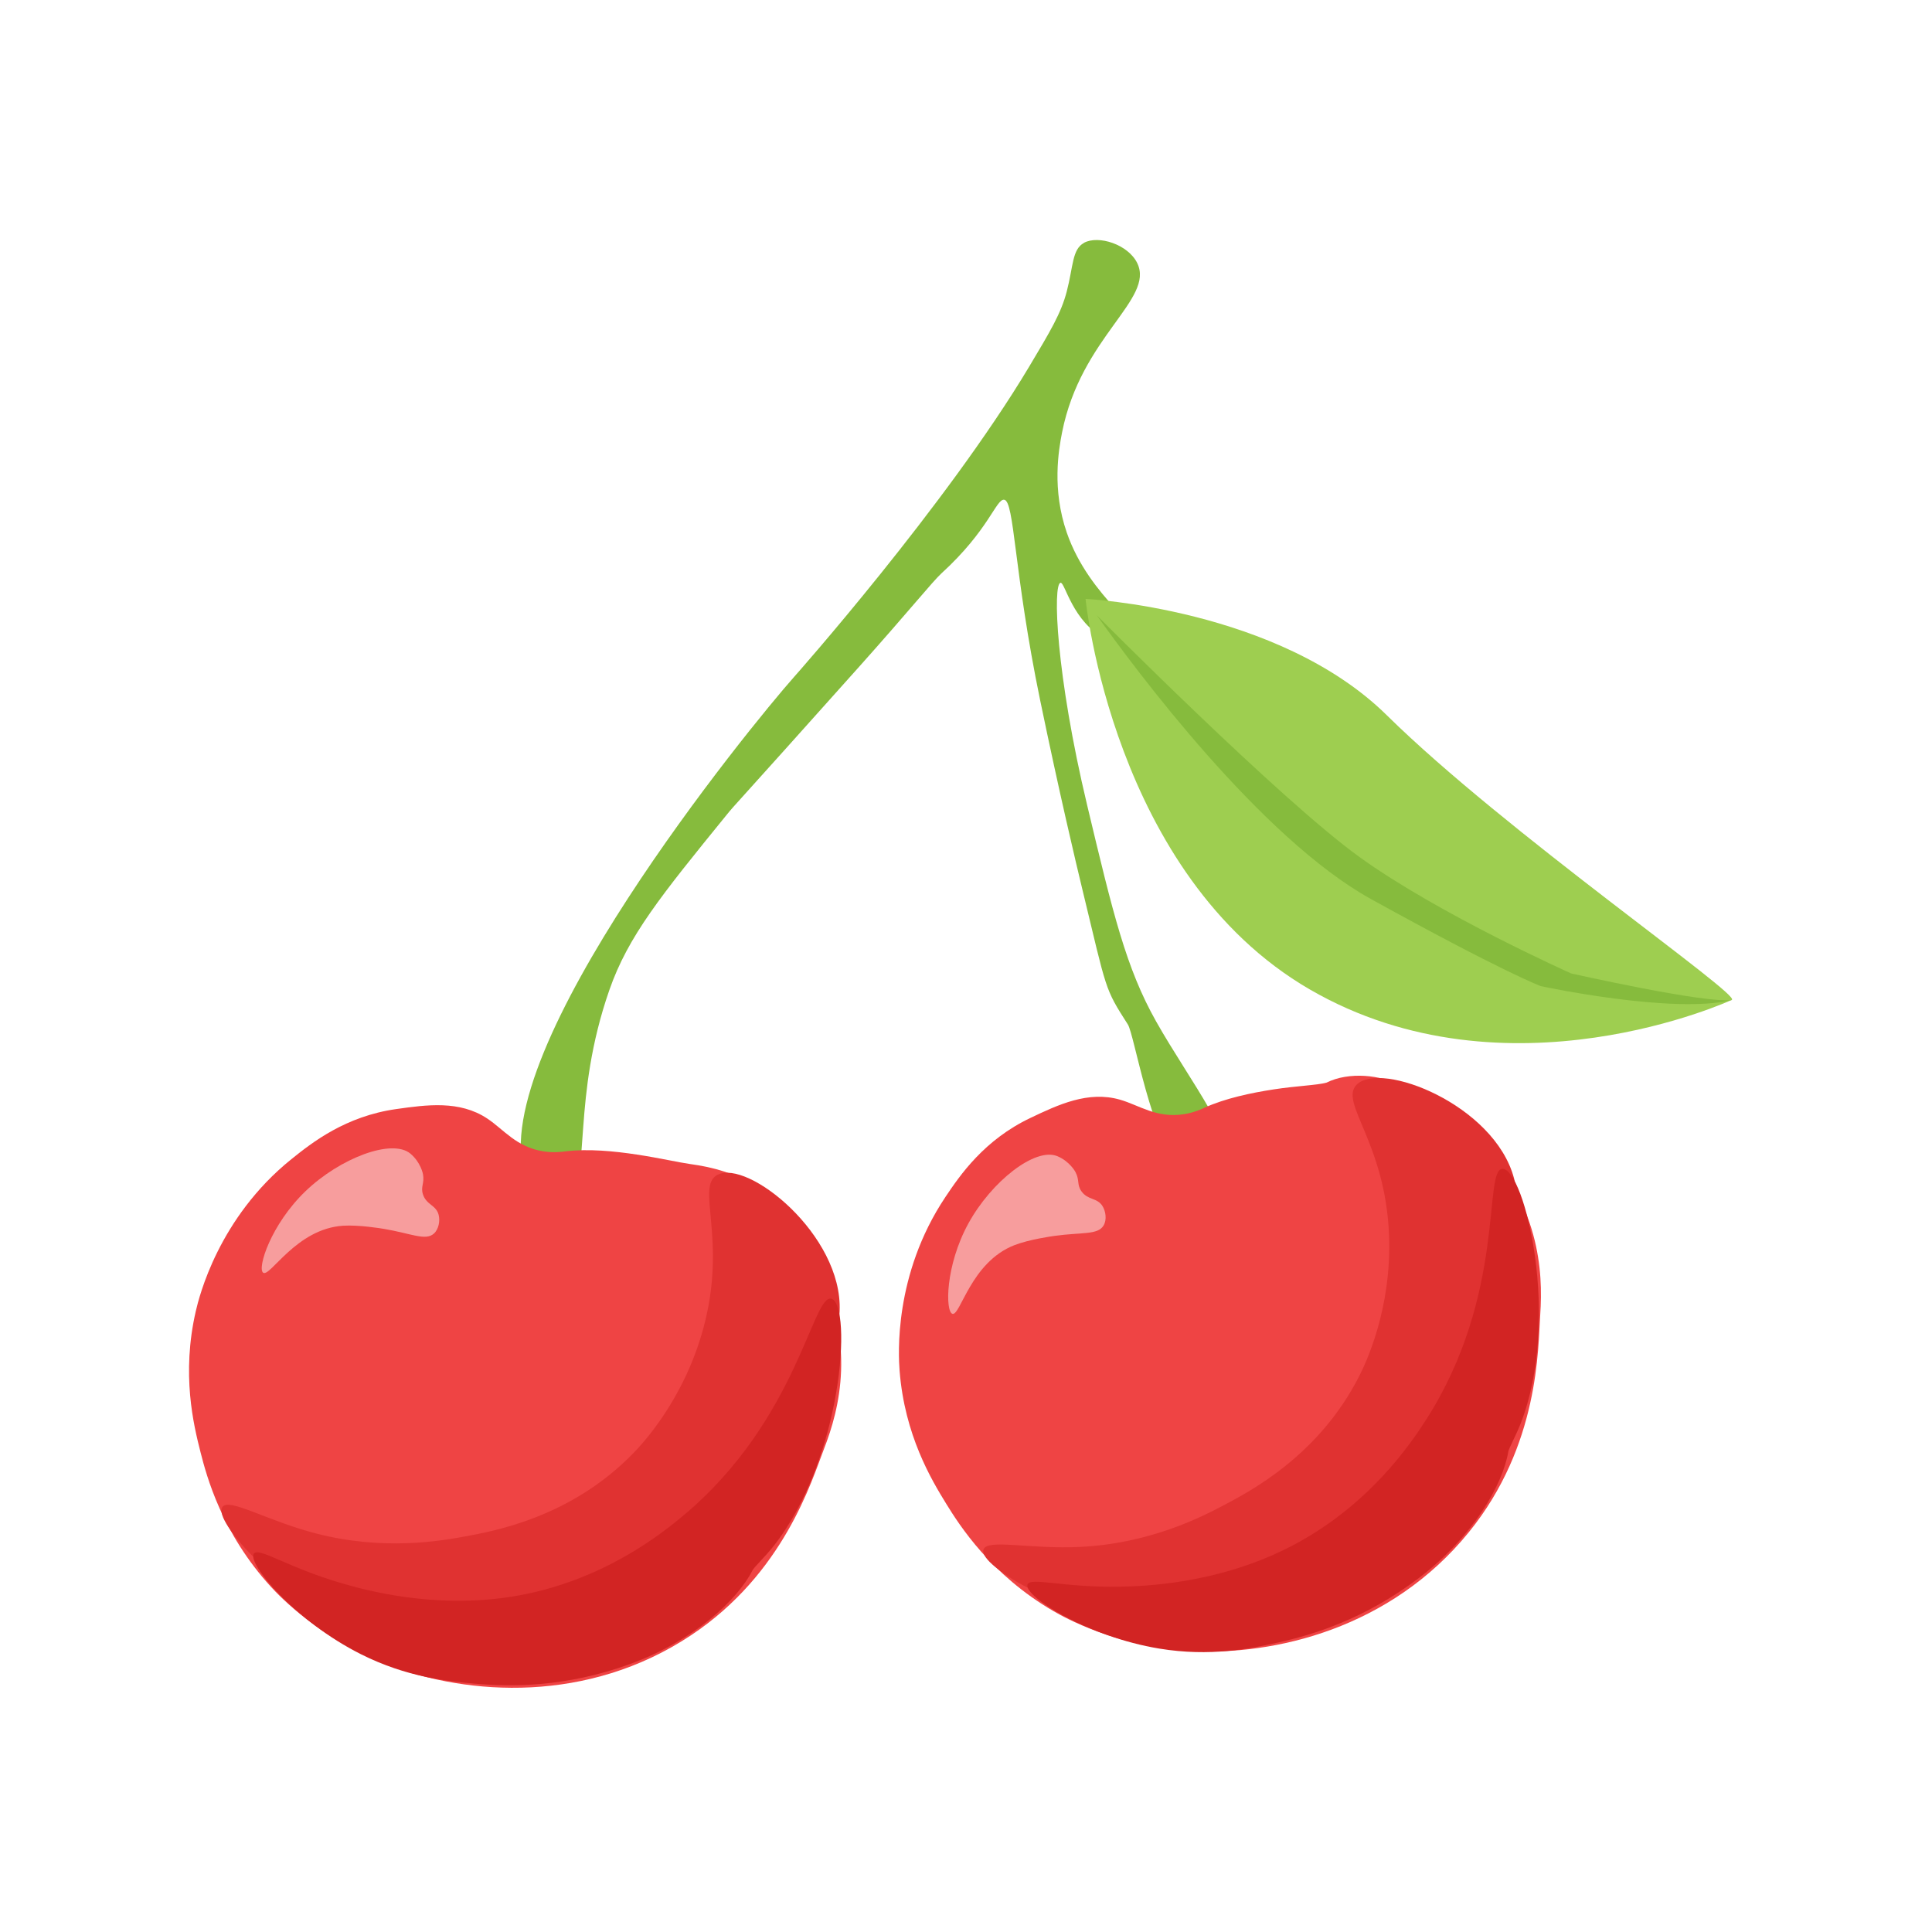
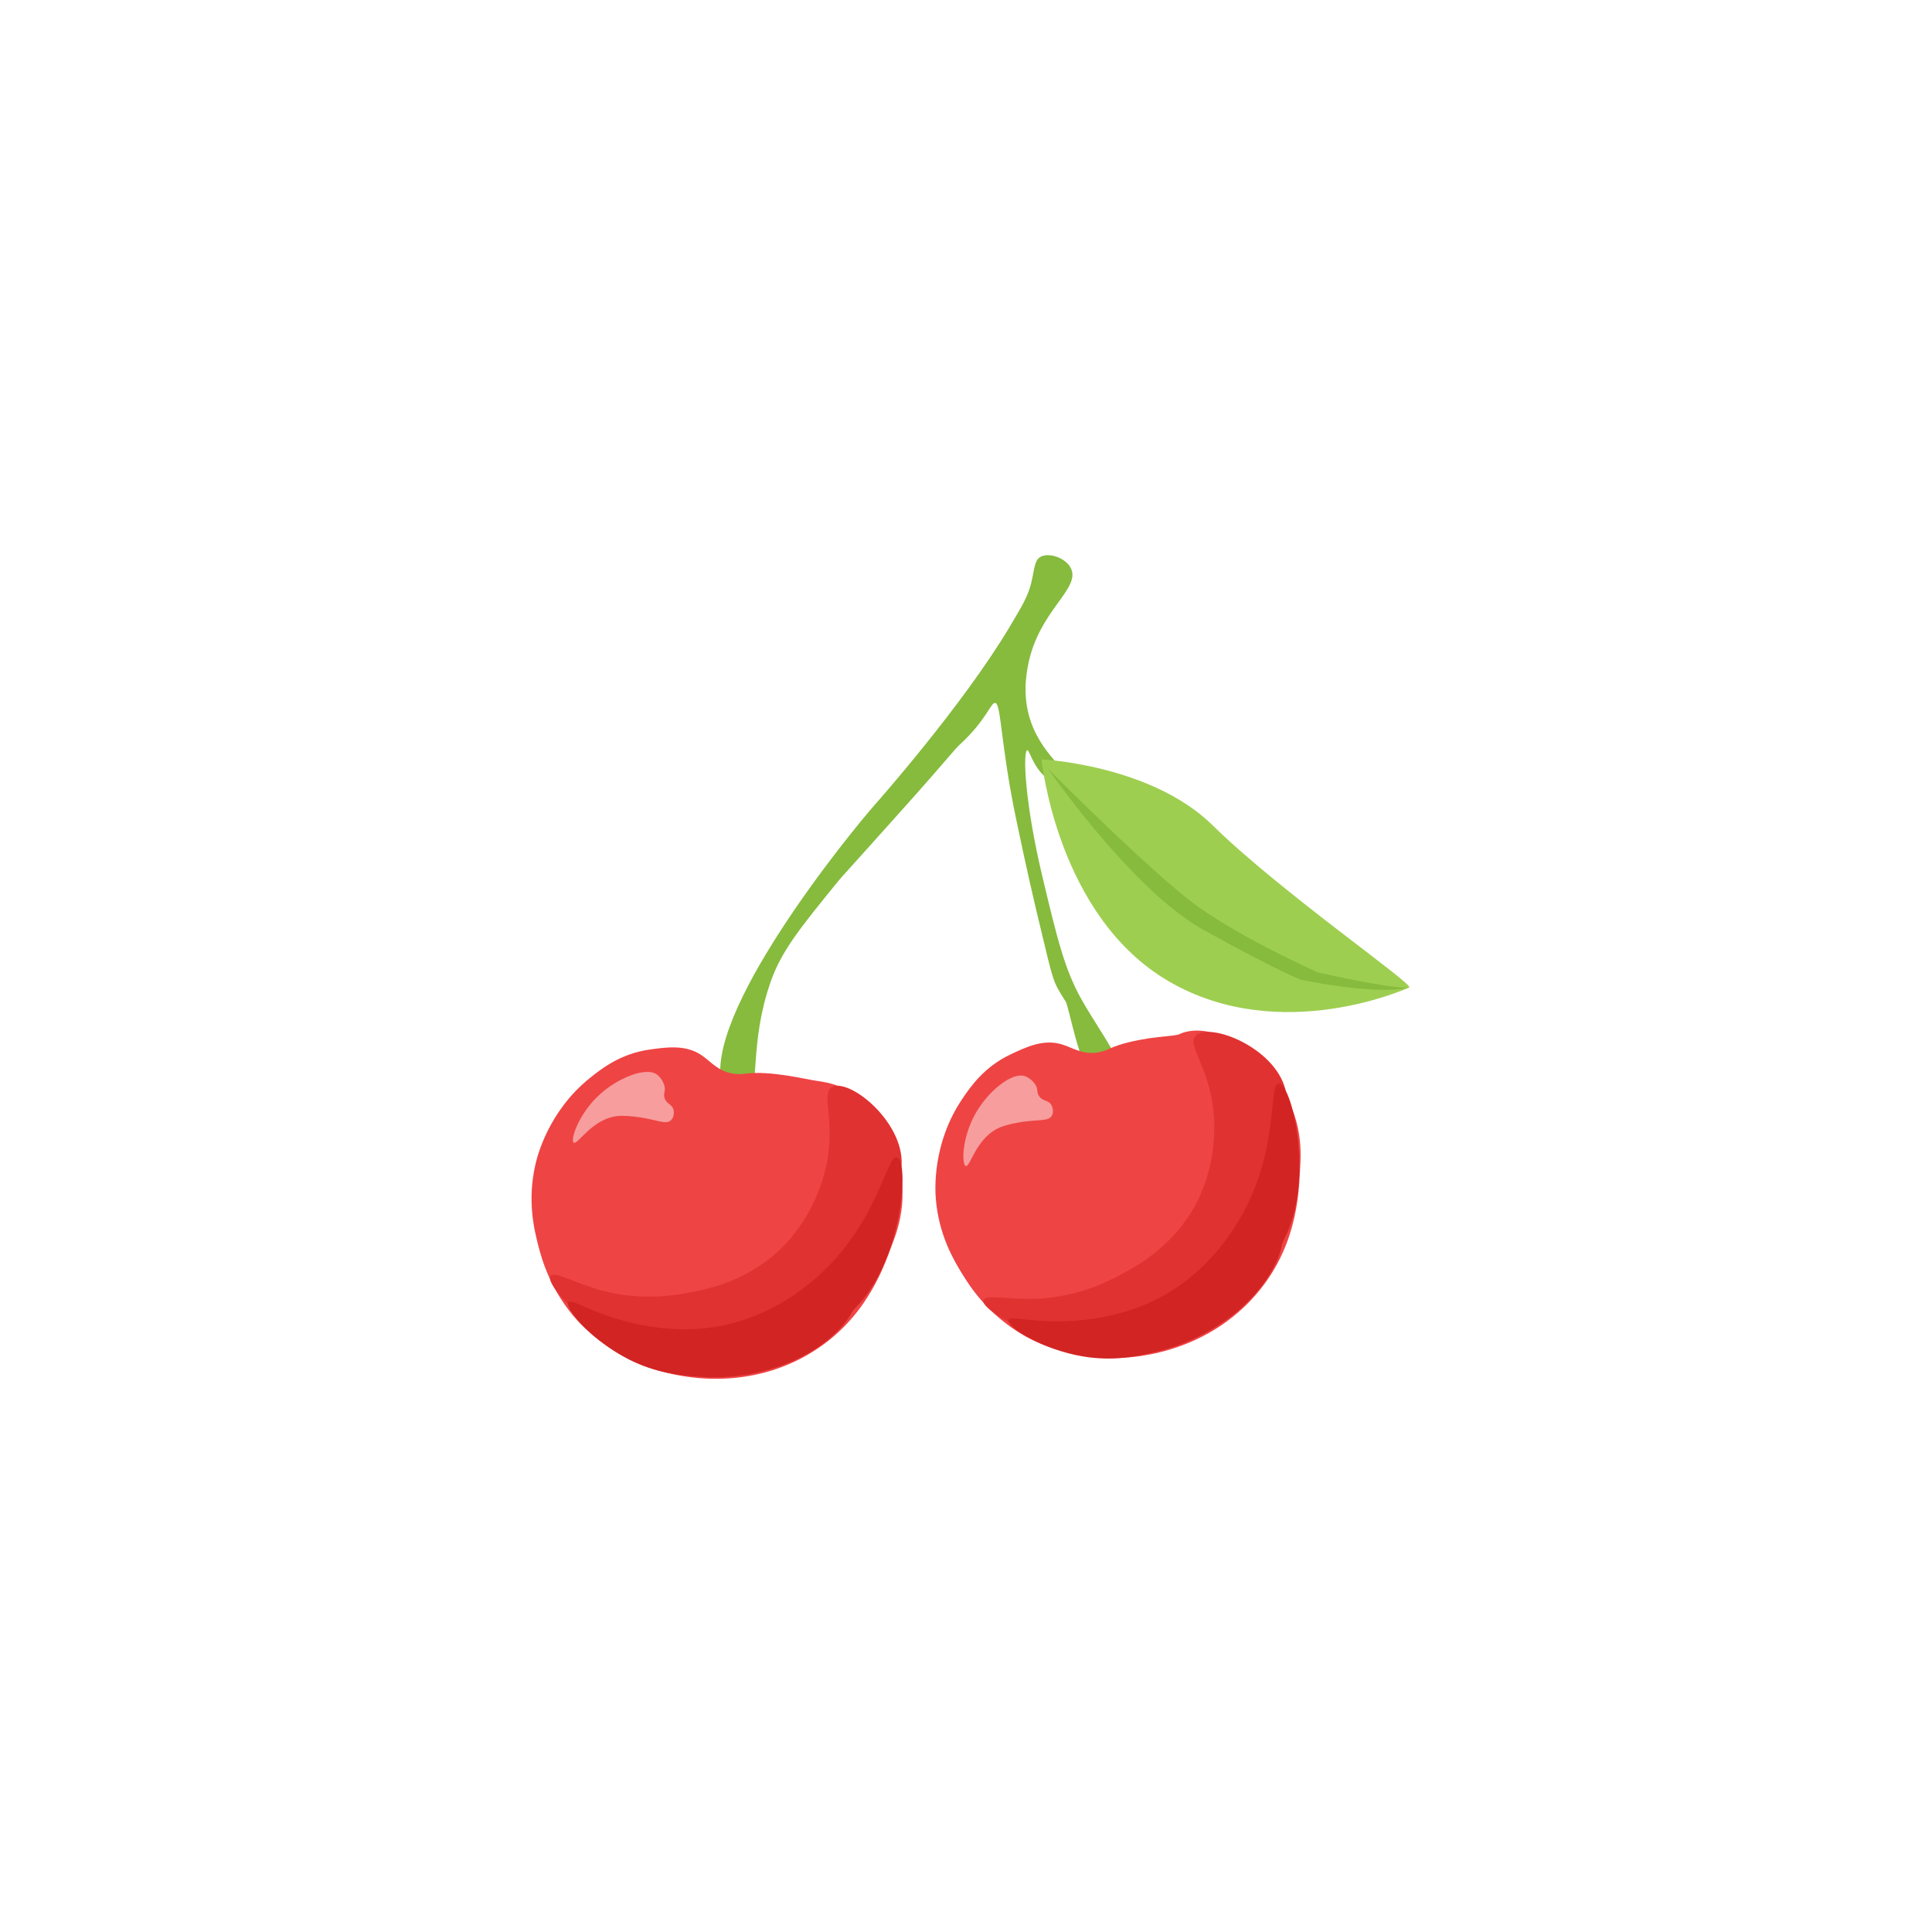
- <svg xmlns="http://www.w3.org/2000/svg" id="Layer_2" viewBox="0 0 870.59 870.59">
+ <svg xmlns="http://www.w3.org/2000/svg" id="Layer_2" data-name="Layer 2" viewBox="0 0 870.59 870.59">
  <defs>
-     <style>.cls-1{fill:#9ece50;}.cls-2{fill:#86bb3d;}.cls-3{fill:#ef4444;}.cls-4{fill:#f79d9d;}.cls-5{fill:#e03231;}.cls-6{fill:#d22423;}</style>
+     <style>
+       .cls-1 {
+         fill: #9ece50;
+       }
+ 
+       .cls-2 {
+         fill: #86bb3d;
+       }
+ 
+       .cls-3 {
+         fill: #ef4444;
+       }
+ 
+       .cls-4 {
+         fill: #f79d9d;
+       }
+ 
+       .cls-5 {
+         fill: #e03231;
+       }
+ 
+       .cls-6 {
+         fill: #d22423;
+       }
+     </style>
  </defs>
  <g id="leaf">
-     <path class="cls-2" d="M488.47,109.41c6.51-3.54,19.9,.71,24,9.18,7.88,16.27-25.35,33.18-33.88,76.24-1.61,8.13-4.6,25.75,2.12,45.18,10.25,29.65,36.84,44.85,33.18,50.12-1.86,2.68-10.06,.66-15.53-2.12-15.21-7.71-18.45-25.83-20.47-25.41-3.55,.73-2.12,41.06,12,100.24,11.67,48.89,17.51,73.34,31.06,97.41,14.89,26.45,38.8,56.78,31.06,66.35-3.78,4.67-9.18,4.94-9.18,4.94-5.14,0-9.12-3.54-10.59-4.94-13.48-12.83-21.08-60.38-24-64.94-10.6-16.56-9.36-14.79-20.47-60.71-2.94-12.15-10.49-43.98-19.06-85.41-11.97-57.88-11.53-89.9-16.24-90.35-3.66-.35-6.78,13.57-28.24,33.18-3.96,3.62-14.47,16.76-36.71,41.65-59.1,66.13-55.93,62.05-60,67.06-29.63,36.45-44.45,54.68-52.94,79.06-16.97,48.7-8.25,83.7-18.35,94.59-6.19,6.67-14.88,3.95-19.76-11.29-17.85-55.68,101.33-201.85,121.41-224.47,0,0,68.37-77,105.88-139.76,9.59-16.05,14.39-24.07,16.94-33.88,2.98-11.46,2.4-18.96,7.76-21.88Z" />
-     <path class="cls-1" d="M624.93,322.31c52.9,52.15,160.49,126.54,155.42,128.27,0,0-101.12,46.81-190.06-4.68-88.94-51.49-101.12-176.02-101.12-176.02,0,0,86.75,4.12,135.76,52.43Z" />
-     <path class="cls-2" d="M780.53,450.58c-26.53,6.62-86.27-6.23-86.27-6.23,0,0-17-6.33-76.5-39.24-49.69-27.48-106.22-103.51-123.52-127.83,0,0,82.32,82.9,118.28,108.85,35.96,25.95,95.47,52.52,95.47,52.52,0,0,61.01,13.75,72.54,11.93Z" />
+     <path class="cls-2" d="m468.93,250.89c3.7-2.02,11.32.4,13.65,5.22,4.48,9.26-14.42,18.88-19.27,43.37-.92,4.62-2.62,14.65,1.2,25.7,5.83,16.87,20.96,25.51,18.87,28.51-1.06,1.52-5.72.37-8.83-1.2-8.65-4.39-10.5-14.69-11.65-14.46-2.02.41-1.21,23.36,6.83,57.02,6.64,27.81,9.96,41.72,17.67,55.41,8.47,15.05,22.07,32.3,17.67,37.75-2.15,2.66-5.22,2.81-5.22,2.81-2.93,0-5.19-2.02-6.02-2.81-7.67-7.3-11.99-34.35-13.65-36.94-6.03-9.42-5.33-8.41-11.65-34.53-1.67-6.91-5.97-25.02-10.84-48.59-6.81-32.93-6.56-51.14-9.24-51.4-2.08-.2-3.86,7.72-16.06,18.87-2.25,2.06-8.23,9.54-20.88,23.69-33.62,37.62-31.82,35.3-34.13,38.15-16.86,20.74-25.28,31.11-30.12,44.97-9.65,27.7-4.69,47.62-10.44,53.81-3.52,3.79-8.46,2.25-11.24-6.42-10.15-31.67,57.64-114.83,69.07-127.7,0,0,38.89-43.8,60.23-79.51,5.46-9.13,8.19-13.7,9.64-19.27,1.7-6.52,1.37-10.79,4.42-12.45Z" />
+     <path class="cls-1" d="m546.56,372c30.09,29.67,91.3,71.98,88.41,72.97,0,0-57.52,26.63-108.12-2.66-50.6-29.29-57.52-100.13-57.52-100.13,0,0,49.35,2.34,77.23,29.83Z" />
+     <path class="cls-2" d="m635.08,444.97c-15.09,3.76-49.08-3.54-49.08-3.54,0,0-9.67-3.6-43.52-22.32-28.27-15.63-60.43-58.88-70.26-72.72,0,0,46.83,47.16,67.29,61.92,20.46,14.76,54.31,29.88,54.31,29.88,0,0,34.71,7.82,41.27,6.78Z" />
  </g>
  <g id="lcherry">
-     <path class="cls-3" d="M254.82,518.82c20.12-2.49,47.16,4.47,55.76,5.65,21.61,2.97,40.15,10.5,57.18,44.47,18.19,36.29,10.62,65.75,3.53,84-5.57,14.33-18.03,56.17-60,84-46.39,30.76-100.16,27.17-136.24,13.41-30.96-11.81-49.24-31.25-52.94-35.29-22.15-24.17-29-49.85-31.76-60.71-3.13-12.29-8.66-35.14-2.12-63.53,1.5-6.51,10.25-42.05,43.06-68.47,9.37-7.54,24.43-19.37,47.29-22.59,13.67-1.93,28.46-4.01,40.94,4.24,7.48,4.94,13.19,12.97,25.41,14.82,4.67,.71,8.24,.2,9.88,0Z" />
-     <path class="cls-4" d="M118.59,573.5c-2.78-1.93,3.41-21.66,19.06-36.71,15.57-14.97,39.01-23.86,47.29-16.94,4.66,3.89,5.65,9.18,5.65,9.18,.8,4.27-1.16,5.62,0,9.18,1.57,4.79,5.9,4.75,7.06,9.18,.7,2.67,.1,6.45-2.12,8.47-3.75,3.41-10.14-.03-22.59-2.12-1.12-.19-11.33-1.87-18.35-1.41-21.14,1.37-32.89,23.33-36,21.18Z" />
-     <path class="cls-5" d="M323.29,529.41c13.57-7.15,56.49,27.06,55.06,61.41-.21,5.06-1.33,8.8-2.12,11.29-18.44,58.19-52.94,87.53-52.94,87.53-36.65,31.17-76.2,35.89-97.41,38.12-10.49,1.1-79.84,8.39-115.06-29.65-4.66-5.04-13.12-15.61-10.59-19.06,3.1-4.23,19.84,6.2,42.35,12,30.11,7.75,55.65,3.36,66.35,1.41,14.26-2.6,48.3-8.81,76.24-37.41,4.03-4.12,22.96-24.1,31.76-56.47,11-40.45-3.69-63.88,6.35-69.18Z" />
-     <path class="cls-6" d="M374.72,585.27c9.32,3,5.06,72.41-26.53,111.91-3.52,4.4-8.42,9.09-9.07,10.38-6.9,13.63-26.69,31.89-55.14,42.25-29.33,10.67-54.06,10.27-69.8,8.89-12.45-1.09-30.85-2.87-51.65-13.34-29.34-14.77-51.09-40.59-48.16-45.21,2.06-3.25,15.01,6.13,39.79,13.34,10.04,2.92,41.24,11.67,76.78,5.93,40.35-6.51,67.61-28.68,76.78-36.32,51.91-43.25,58.47-100.58,67.01-97.83Z" />
+     <path class="cls-3" d="m336.02,483.79c11.45-1.41,26.83,2.54,31.72,3.21,12.29,1.69,22.84,5.97,32.53,25.3,10.35,20.64,6.04,37.4,2.01,47.79-3.17,8.15-10.26,31.96-34.13,47.79-26.39,17.5-56.98,15.46-77.5,7.63-17.61-6.72-28.01-17.78-30.12-20.08-12.6-13.75-16.5-28.36-18.07-34.53-1.78-6.99-4.92-19.99-1.2-36.14.85-3.71,5.83-23.92,24.5-38.95,5.33-4.29,13.9-11.02,26.9-12.85,7.77-1.1,16.19-2.28,23.29,2.41,4.25,2.81,7.5,7.38,14.46,8.43,2.65.4,4.69.12,5.62,0Z" />
+     <path class="cls-4" d="m258.52,514.9c-1.58-1.1,1.94-12.32,10.84-20.88,8.86-8.52,22.19-13.57,26.9-9.64,2.65,2.21,3.21,5.22,3.21,5.22.46,2.43-.66,3.19,0,5.22.89,2.73,3.36,2.7,4.02,5.22.4,1.52.06,3.67-1.2,4.82-2.14,1.94-5.77-.02-12.85-1.2-.64-.11-6.45-1.06-10.44-.8-12.03.78-18.71,13.27-20.48,12.05Z" />
+     <path class="cls-5" d="m374.97,489.82c7.72-4.07,32.13,15.4,31.32,34.94-.12,2.88-.76,5.01-1.2,6.42-10.49,33.1-30.12,49.79-30.12,49.79-20.85,17.73-43.35,20.42-55.41,21.68-5.97.63-45.42,4.77-65.45-16.87-2.65-2.86-7.46-8.88-6.02-10.84,1.77-2.41,11.28,3.53,24.09,6.83,17.13,4.41,31.66,1.91,37.75.8,8.11-1.48,27.47-5.01,43.37-21.28,2.29-2.35,13.06-13.71,18.07-32.12,6.26-23.01-2.1-36.34,3.61-39.35Z" />
+     <path class="cls-6" d="m404.22,521.59c5.3,1.71,2.88,41.19-15.09,63.66-2,2.51-4.79,5.17-5.16,5.9-3.93,7.75-15.18,18.14-31.37,24.03-16.69,6.07-30.75,5.84-39.71,5.06-7.08-.62-17.55-1.63-29.38-7.59-16.69-8.4-29.06-23.09-27.4-25.72,1.17-1.85,8.54,3.49,22.63,7.59,5.71,1.66,23.46,6.64,43.68,3.37,22.95-3.71,38.46-16.31,43.68-20.66,29.53-24.6,33.26-57.22,38.12-55.65Z" />
  </g>
  <g id="rcherry">
-     <path class="cls-3" d="M542.83,499.13c9.23-4.19,20.82-6.65,31.16-8.24s19.56-1.87,23.74-3.03c10.03-5.03,24.85-3.62,33.81,1.62,10.26,4.13,21.53,10.77,34.05,23.73,28.2,29.2,29.79,59.57,28.47,79.11-1.03,15.34-.42,59-32.16,98.09-35.08,43.21-87.47,55.86-126,53.51-33.07-2.02-56.33-15.11-61.07-17.86-28.36-16.45-42.57-38.9-48.45-48.44-6.66-10.8-18.76-30.95-21.01-59.99-.51-6.66-2.78-43.19,20.63-78.21,6.68-10,17.53-25.78,38.38-35.69,12.47-5.92,25.96-12.33,40.34-8.19,8.61,2.48,16.46,8.44,28.68,6.55,4.66-.72,7.92-2.27,9.43-2.95Z" />
-     <path class="cls-4" d="M429.16,592.01c-3.23-1.01-3.22-21.69,7.22-40.72,10.39-18.94,30.1-34.42,40.07-30.3,5.6,2.32,8.13,7.07,8.13,7.07,2.04,3.84,.57,5.71,2.74,8.76,2.93,4.11,7.05,2.77,9.48,6.65,1.46,2.34,2.03,6.13,.51,8.72-2.56,4.38-9.69,3-22.19,4.73-1.13,.16-11.37,1.6-17.94,4.14-19.76,7.62-24.42,32.1-28.03,30.97Z" />
-     <path class="cls-5" d="M611.34,488.77c10.81-10.88,61.99,8.95,70.89,42.15,1.31,4.89,1.36,8.8,1.35,11.41-.21,61.04-24.37,99.35-24.37,99.35-25.66,40.7-62,57.02-81.57,65.49-9.68,4.19-73.68,31.87-118.66,6.09-5.95-3.41-17.18-10.97-15.8-15.02,1.7-4.97,20.78,0,44-1.2,31.05-1.6,54.12-13.42,63.74-18.48,12.83-6.74,43.46-22.84,61.57-58.48,2.61-5.14,14.71-29.86,13.44-63.38-1.59-41.89-22.61-59.86-14.61-67.91Z" />
-     <path class="cls-6" d="M677.11,526.71c9.8,.08,26.47,67.59,8.13,114.73-2.04,5.25-5.32,11.19-5.56,12.61-2.51,15.07-15.94,38.41-40,56.79-24.8,18.95-48.52,25.95-63.96,29.35-12.21,2.68-30.3,6.48-53.28,2.7-32.41-5.33-60.89-23.47-59.47-28.75,.99-3.72,16.15,1.37,41.96,.84,10.46-.21,42.84-1.19,75.05-17.29,36.56-18.27,55.96-47.57,62.42-57.6,36.62-56.79,25.74-113.46,34.71-113.39Z" />
+     <path class="cls-3" d="m499.86,472.59c5.25-2.39,11.84-3.78,17.73-4.69,5.89-.9,11.13-1.06,13.51-1.73,5.7-2.86,14.14-2.06,19.23.92,5.84,2.35,12.25,6.13,19.37,13.5,16.04,16.61,16.94,33.89,16.2,45-.59,8.72-.24,33.56-18.29,55.8-19.96,24.58-49.76,31.78-71.68,30.44-18.81-1.15-32.04-8.6-34.74-10.16-16.13-9.36-24.22-22.13-27.56-27.56-3.79-6.14-10.67-17.61-11.95-34.13-.29-3.79-1.58-24.57,11.74-44.49,3.8-5.69,9.97-14.67,21.84-20.3,7.09-3.37,14.77-7.02,22.95-4.66,4.9,1.41,9.37,4.8,16.32,3.73,2.65-.41,4.51-1.29,5.36-1.68Z" />
+     <path class="cls-4" d="m435.19,525.43c-1.84-.57-1.83-12.34,4.11-23.17,5.91-10.78,17.12-19.58,22.8-17.24,3.19,1.32,4.63,4.02,4.63,4.02,1.16,2.18.32,3.25,1.56,4.98,1.66,2.34,4.01,1.58,5.39,3.78.83,1.33,1.15,3.49.29,4.96-1.46,2.49-5.51,1.71-12.62,2.69-.64.09-6.47.91-10.2,2.35-11.24,4.34-13.89,18.26-15.94,17.62Z" />
+     <path class="cls-5" d="m538.83,466.7c6.15-6.19,35.27,5.09,40.33,23.98.75,2.78.78,5,.77,6.49-.12,34.73-13.86,56.52-13.86,56.52-14.6,23.15-35.27,32.44-46.4,37.25-5.51,2.38-41.91,18.13-67.5,3.46-3.39-1.94-9.77-6.24-8.99-8.55.97-2.83,11.82,0,25.03-.69,17.67-.91,30.78-7.63,36.26-10.51,7.3-3.84,24.72-12.99,35.03-33.27,1.49-2.92,8.37-16.98,7.64-36.06-.9-23.83-12.86-34.05-8.31-38.63Z" />
+     <path class="cls-6" d="m576.24,488.28c5.57.04,15.06,38.45,4.62,65.27-1.16,2.99-3.03,6.37-3.16,7.18-1.43,8.57-9.07,21.85-22.76,32.31-14.11,10.78-27.6,14.76-36.38,16.69-6.94,1.53-17.24,3.69-30.31,1.54-18.44-3.03-34.64-13.35-33.83-16.36.57-2.12,9.19.78,23.87.48,5.95-.12,24.37-.68,42.69-9.83,20.8-10.4,31.83-27.06,35.51-32.77,20.83-32.3,14.64-64.54,19.75-64.5Z" />
  </g>
</svg>
